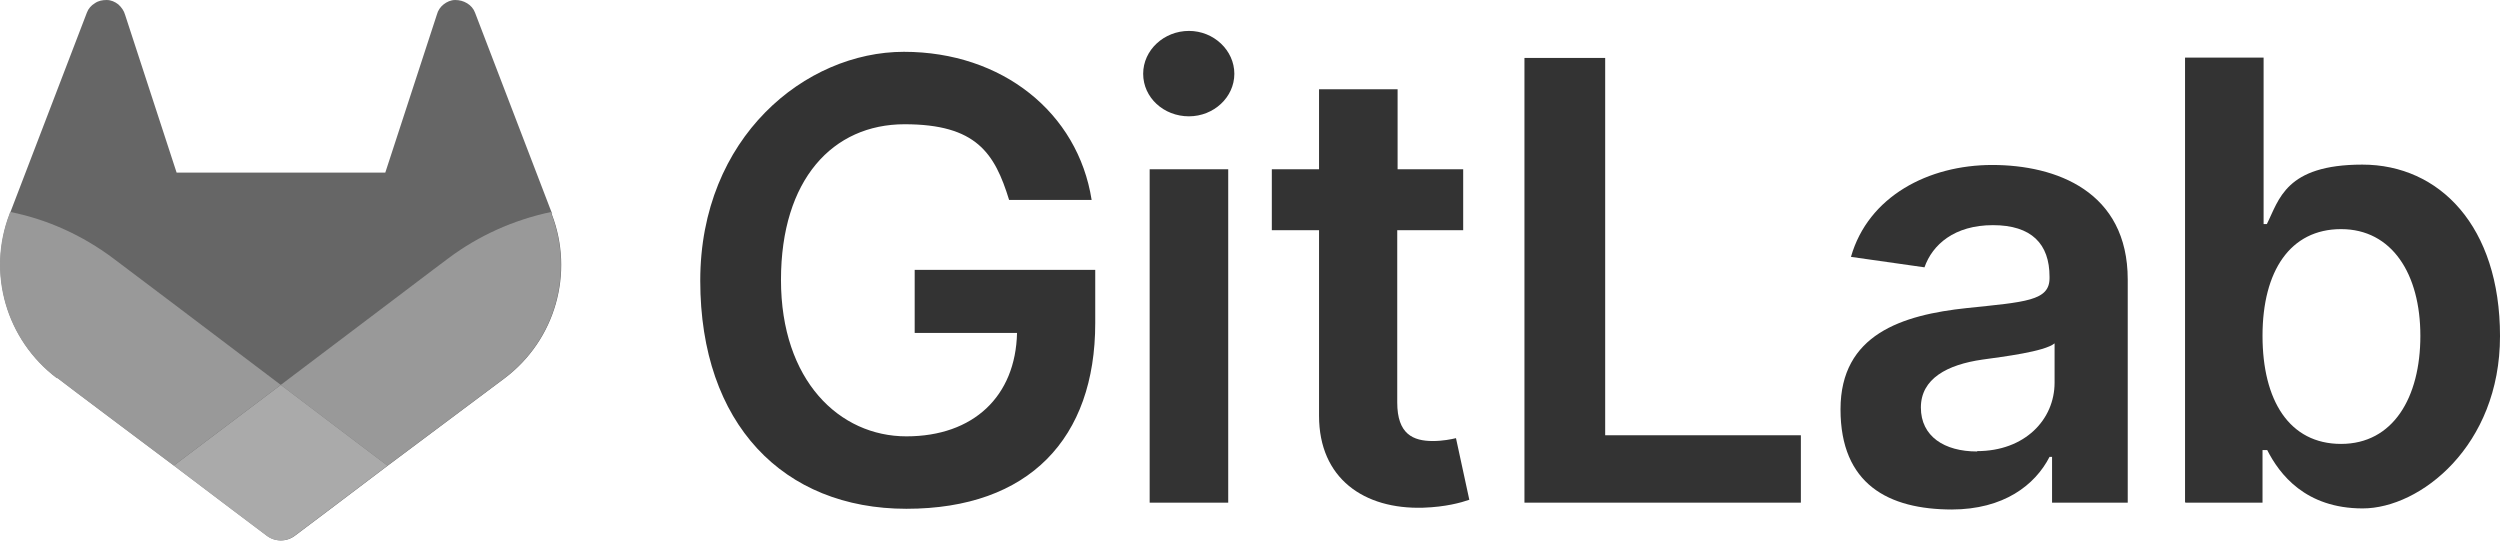
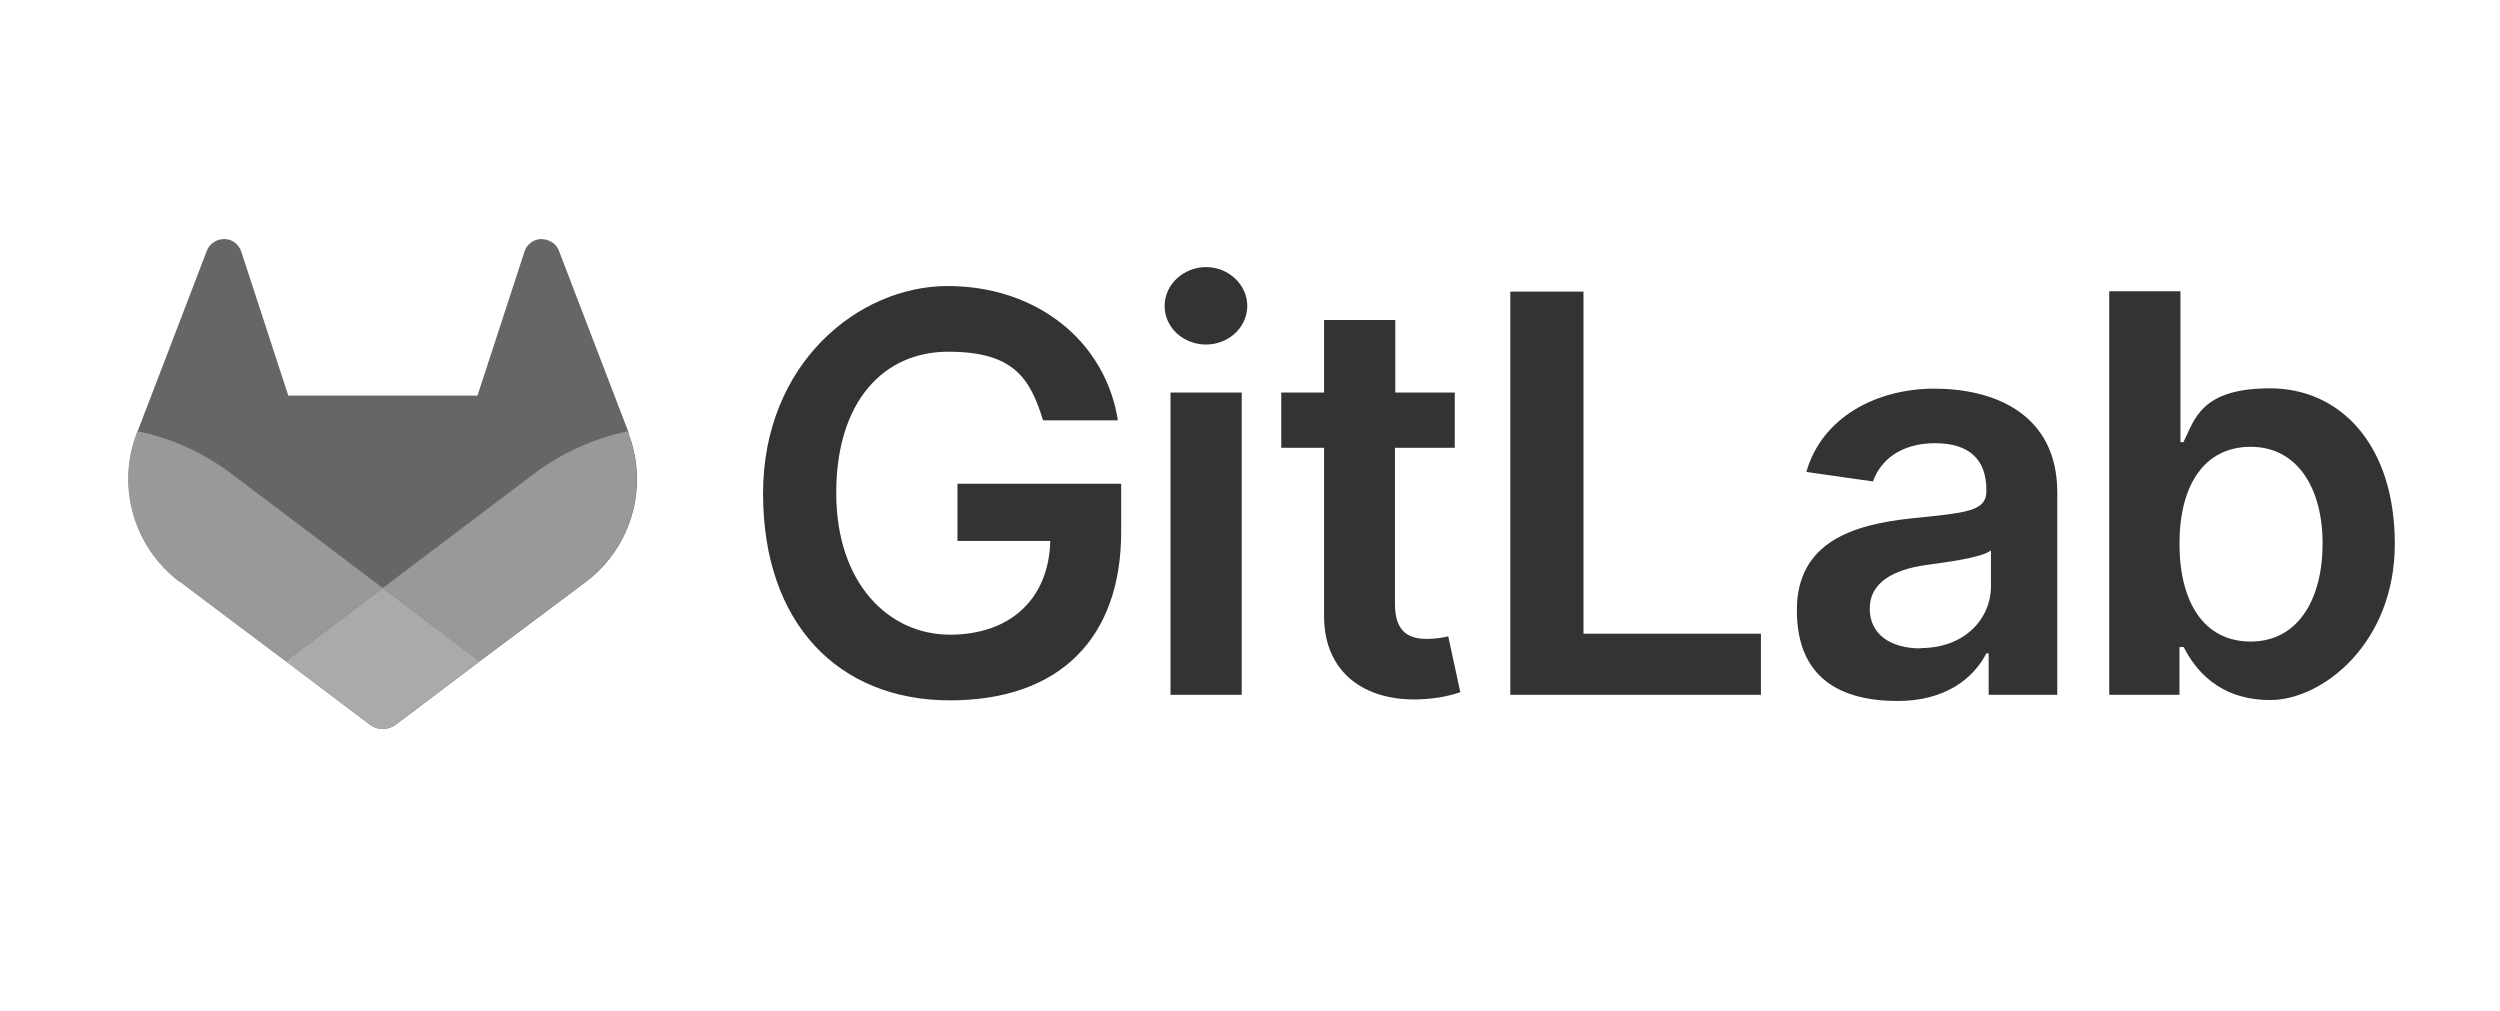
- <svg xmlns="http://www.w3.org/2000/svg" width="213.064" height="46.055" viewBox="0 0 56.373 12.185" version="1.1" id="svg1">
+ <svg xmlns="http://www.w3.org/2000/svg" width="235" height="95" viewBox="0 0 62.177 25.135" version="1.1" id="svg1">
  <defs id="defs1" />
-   <g id="layer1" style="display:inline" transform="translate(-3.187434,-6.474963)">
+   <g id="layer1" style="display:inline" transform="translate(-6.357829e-7,-0.529167)">
+     <rect style="display:inline;fill:none;fill-opacity:1;stroke-width:0.397" id="rect6-37" width="62.177" height="25.135" x="6.357829e-07" y="0.529" />
    <g id="g6" transform="matrix(0.08126369,0,0,0.08126369,-8.903935,-2.953657)">
      <path class="st3" d="m 428.9,171.5 h 22.8 c -3.8,-24.2 -24.8,-41.1 -52.1,-41.1 -27.3,0 -56.5,23.7 -56.5,63.5 0,39.8 23.1,63.3 57.2,63.3 34.1,0 52.4,-19.6 52.4,-51.5 v -14.8 h -50.1 v 17.5 H 431 c -0.4,17.6 -12.1,28.7 -30.7,28.7 -18.6,0 -34.8,-15.5 -34.8,-43.4 0,-27.9 14.4,-43.2 34.3,-43.2 19.9,0 25,8 29,21 z" id="path1" style="fill:#333333;fill-opacity:1" />
      <path class="st3" d="m 467.8,255.5 h 21.8 V 163 h -21.8 z m 10.9,-107.2 c 6.9,0 12.6,-5.3 12.6,-11.8 0,-6.5 -5.7,-11.9 -12.6,-11.9 -6.9,0 -12.7,5.3 -12.7,11.9 0,6.6 5.7,11.8 12.7,11.8 z" id="path2" style="fill:#333333;fill-opacity:1" />
      <path class="st3" d="M 554.9,163 H 536.6 V 140.8 H 514.8 V 163 h -13.1 v 16.9 h 13.1 v 51.5 c 0,17.4 12.5,26 28.9,25.5 6.2,-0.2 10.5,-1.4 12.8,-2.2 l -3.7,-17.1 c -1.2,0.3 -3.7,0.8 -6.4,0.8 -5.5,0 -9.9,-1.9 -9.9,-10.7 v -47.8 h 18.3 V 163 Z" id="path3" style="fill:#333333;fill-opacity:1" />
      <path class="st3" d="m 571.8,255.5 h 76.7 V 236.8 H 594.2 V 132.1 h -22.4 z" id="path4" style="fill:#333333;fill-opacity:1" />
      <path class="st3" d="m 690.3,257.4 c 14.5,0 23.2,-6.8 27.2,-14.6 h 0.7 v 12.7 h 21 v -61.9 c 0,-24.5 -19.9,-31.8 -37.6,-31.8 -17.7,0 -34.4,8.7 -39.2,25.5 l 20.4,2.9 c 2.2,-6.3 8.3,-11.7 19,-11.7 10.7,0 15.7,5.2 15.7,14.3 v 0.4 c 0,6.3 -6.6,6.6 -22.9,8.3 -18,1.9 -35.1,7.3 -35.1,28.1 0,20.8 13.3,27.8 31,27.8 z m 7.1,-16.1 c -9.1,0 -15.6,-4.2 -15.6,-12.2 0,-8 7.3,-11.9 17.1,-13.3 5.7,-0.8 17.2,-2.2 20,-4.5 v 10.9 c 0,10.3 -8.3,19 -21.5,19 v 0 z" id="path5" style="fill:#333333;fill-opacity:1" />
      <path class="st3" d="m 755.2,255.5 h 21.4 v -14.6 h 1.3 c 3.4,6.7 10.6,16.2 26.5,16.2 15.9,0 38.1,-17.3 38.1,-47.8 0,-30.5 -16.8,-47.6 -38.2,-47.6 -21.4,0 -23.1,9.8 -26.5,16.5 h -0.9 V 132 h -21.8 v 123.4 h 0.1 z m 21.4,-46.3 c 0,-18 7.7,-29.6 21.8,-29.6 14.1,0 22,12.4 22,29.6 0,17.2 -7.6,30 -22,30 -14.4,0 -21.8,-12.1 -21.8,-30 z" id="path6" style="fill:#333333;fill-opacity:1" />
    </g>
    <g id="g10" transform="matrix(0.08126369,0,0,0.08126369,-8.903935,-2.870361)">
      <path class="st2" d="m 302,174.4 -0.2,-0.6 -21.2,-55.3 c -0.4,-1.1 -1.2,-2 -2.2,-2.6 -1,-0.6 -2.1,-0.9 -3.3,-0.9 -1.2,0 -2.3,0.5 -3.2,1.2 -0.9,0.7 -1.6,1.7 -1.9,2.9 l -14.3,43.8 h -57.9 l -14.3,-43.8 c -0.3,-1.1 -1,-2.1 -1.9,-2.9 -0.9,-0.7 -2,-1.2 -3.2,-1.2 -1.2,0 -2.3,0.2 -3.3,0.9 -1,0.6 -1.8,1.5 -2.2,2.6 l -21.2,55.3 -0.2,0.6 c -6.3,16.4 -0.9,34.9 13.1,45.5 h 0.2 c 0,0.1 32.3,24.3 32.3,24.3 l 16,12.1 9.7,7.3 c 2.3,1.8 5.6,1.8 7.9,0 l 9.7,-7.3 16,-12.1 32.5,-24.3 v 0 c 14,-10.6 19.3,-29.1 13,-45.5 z" id="path7" style="fill:#666666;fill-opacity:1" />
      <path class="st1" d="m 302,174.4 -0.2,-0.6 c -10.5,2.2 -20.2,6.6 -28.5,12.8 -0.1,0 -25.2,19.1 -46.6,35.2 15.8,12 29.6,22.4 29.6,22.4 l 32.5,-24.3 v 0 c 14,-10.6 19.3,-29.1 13,-45.5 z" id="path8" style="fill:#999999;fill-opacity:1" />
      <path class="st0" d="m 197,244.2 16,12.1 9.7,7.3 c 2.3,1.8 5.6,1.8 7.9,0 l 9.7,-7.3 16,-12.1 c 0,0 -13.8,-10.4 -29.6,-22.4 -15.9,12 -29.7,22.4 -29.7,22.4 z" id="path9" style="fill:#aaaaaa;fill-opacity:1" />
      <path class="st1" d="m 180.1,186.6 c -8.3,-6.2 -18,-10.7 -28.5,-12.8 l -0.2,0.6 c -6.3,16.4 -0.9,34.9 13.1,45.5 h 0.2 c 0,0.1 32.3,24.3 32.3,24.3 0,0 13.8,-10.4 29.7,-22.4 -21.3,-16.1 -46.4,-35.1 -46.6,-35.2 z" id="path10" style="fill:#999999;fill-opacity:1" />
    </g>
  </g>
</svg>
